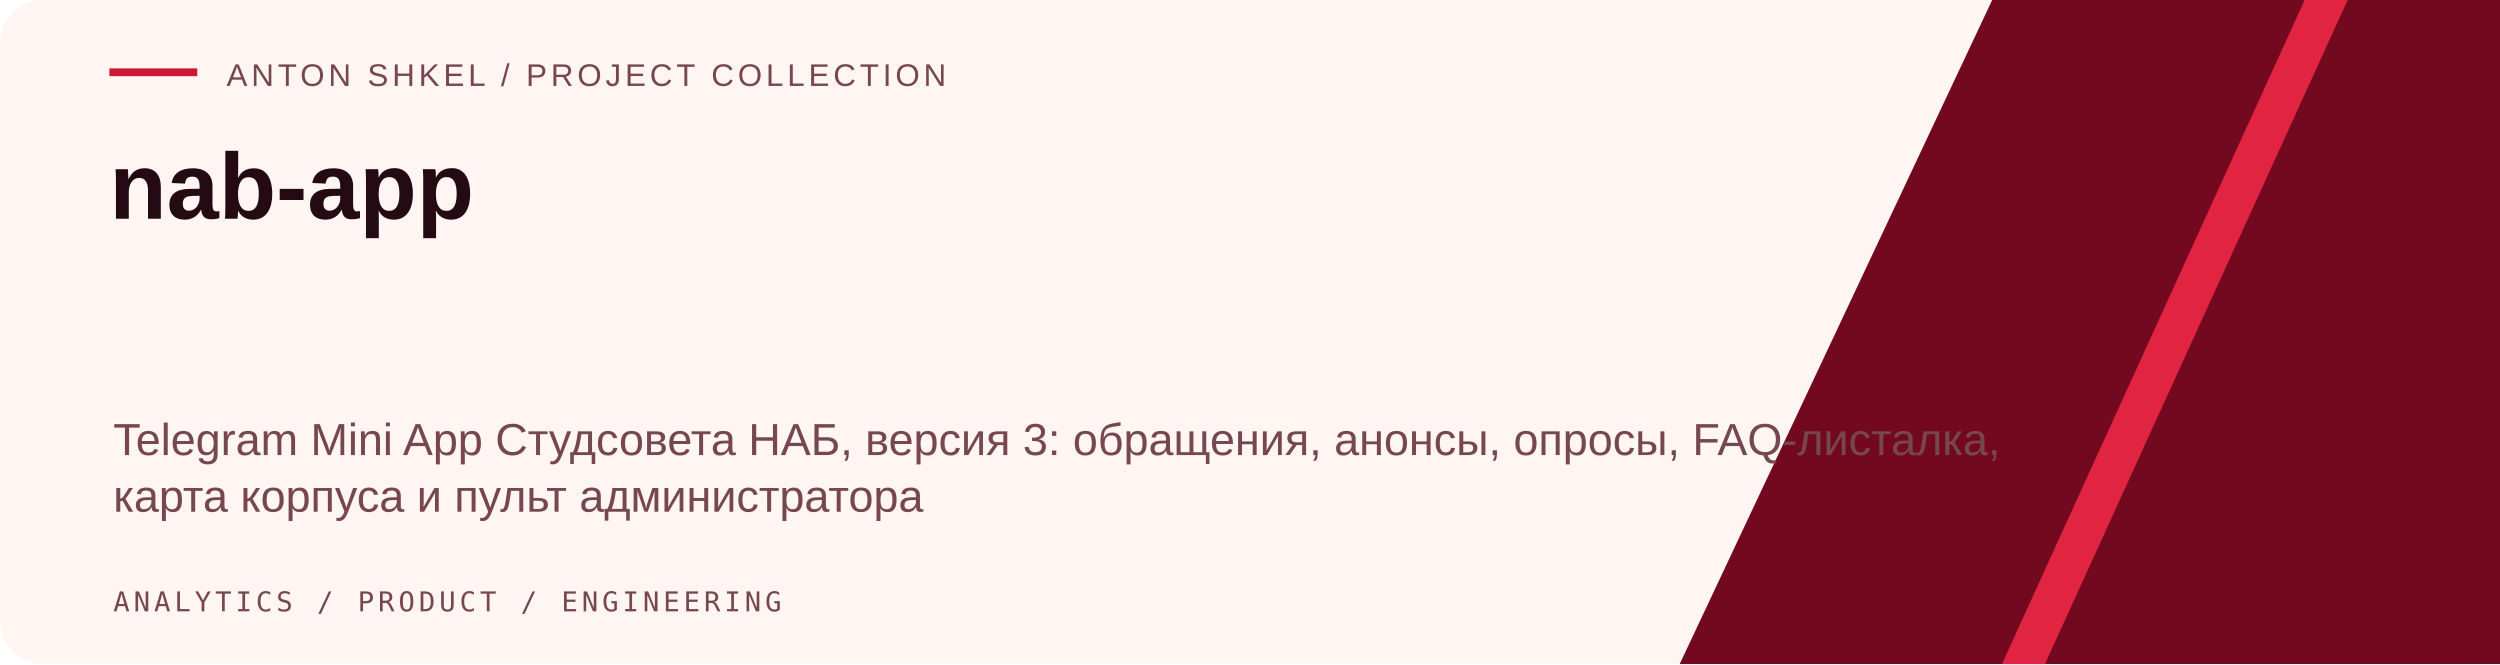
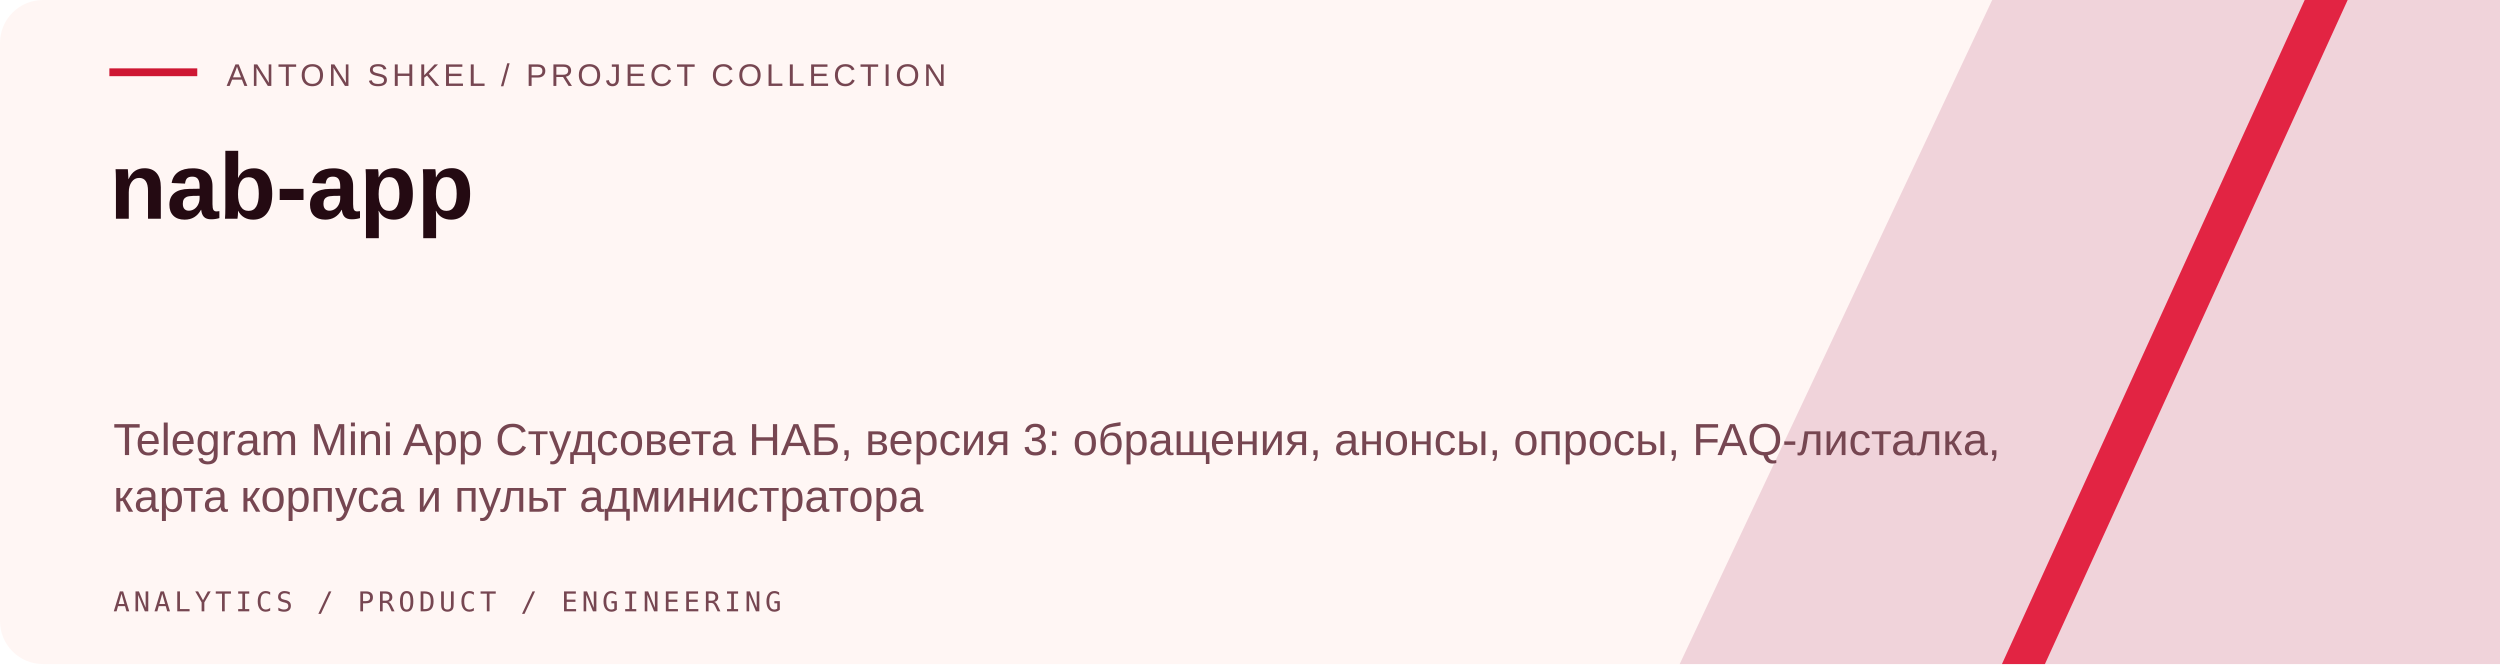
<svg xmlns="http://www.w3.org/2000/svg" width="1280" height="340" viewBox="0 0 1280 340" role="img" aria-label="nab-app">
  <rect width="1280" height="340" rx="22" fill="#fff6f4" />
-   <path d="M1020 0h260v340H860z" fill="#72091e" />
+   <path d="M1020 0h260v340H860z" fill="#f0d3da" />
  <path d="M1180 0h22l-155 340h-22z" fill="#e22443" />
  <rect x="56" y="35" width="45" height="4" fill="#ce1733" />
  <text x="116" y="44" fill="#764651" font-family="Segoe UI,Arial,sans-serif" font-size="16" letter-spacing="2">ANTON SHKEL / PROJECT COLLECTION</text>
  <g font-family="Segoe UI,Arial,sans-serif">
    <text x="56" y="112" font-size="48" font-weight="700" fill="#240a12">nab-app</text>
    <text x="58" y="233" font-size="23" fill="#764651">Telegram Mini App Студсовета НАБ, версия 3: обращения, анонсы, опросы, FAQ-листалка,</text>
    <text x="58" y="262" font-size="23" fill="#764651">карта корпуса и пульт администратора</text>
  </g>
  <text x="58" y="313" font-family="Consolas,monospace" fill="#764651" font-size="14" letter-spacing="2">ANALYTICS / PRODUCT / ENGINEERING</text>
</svg>
